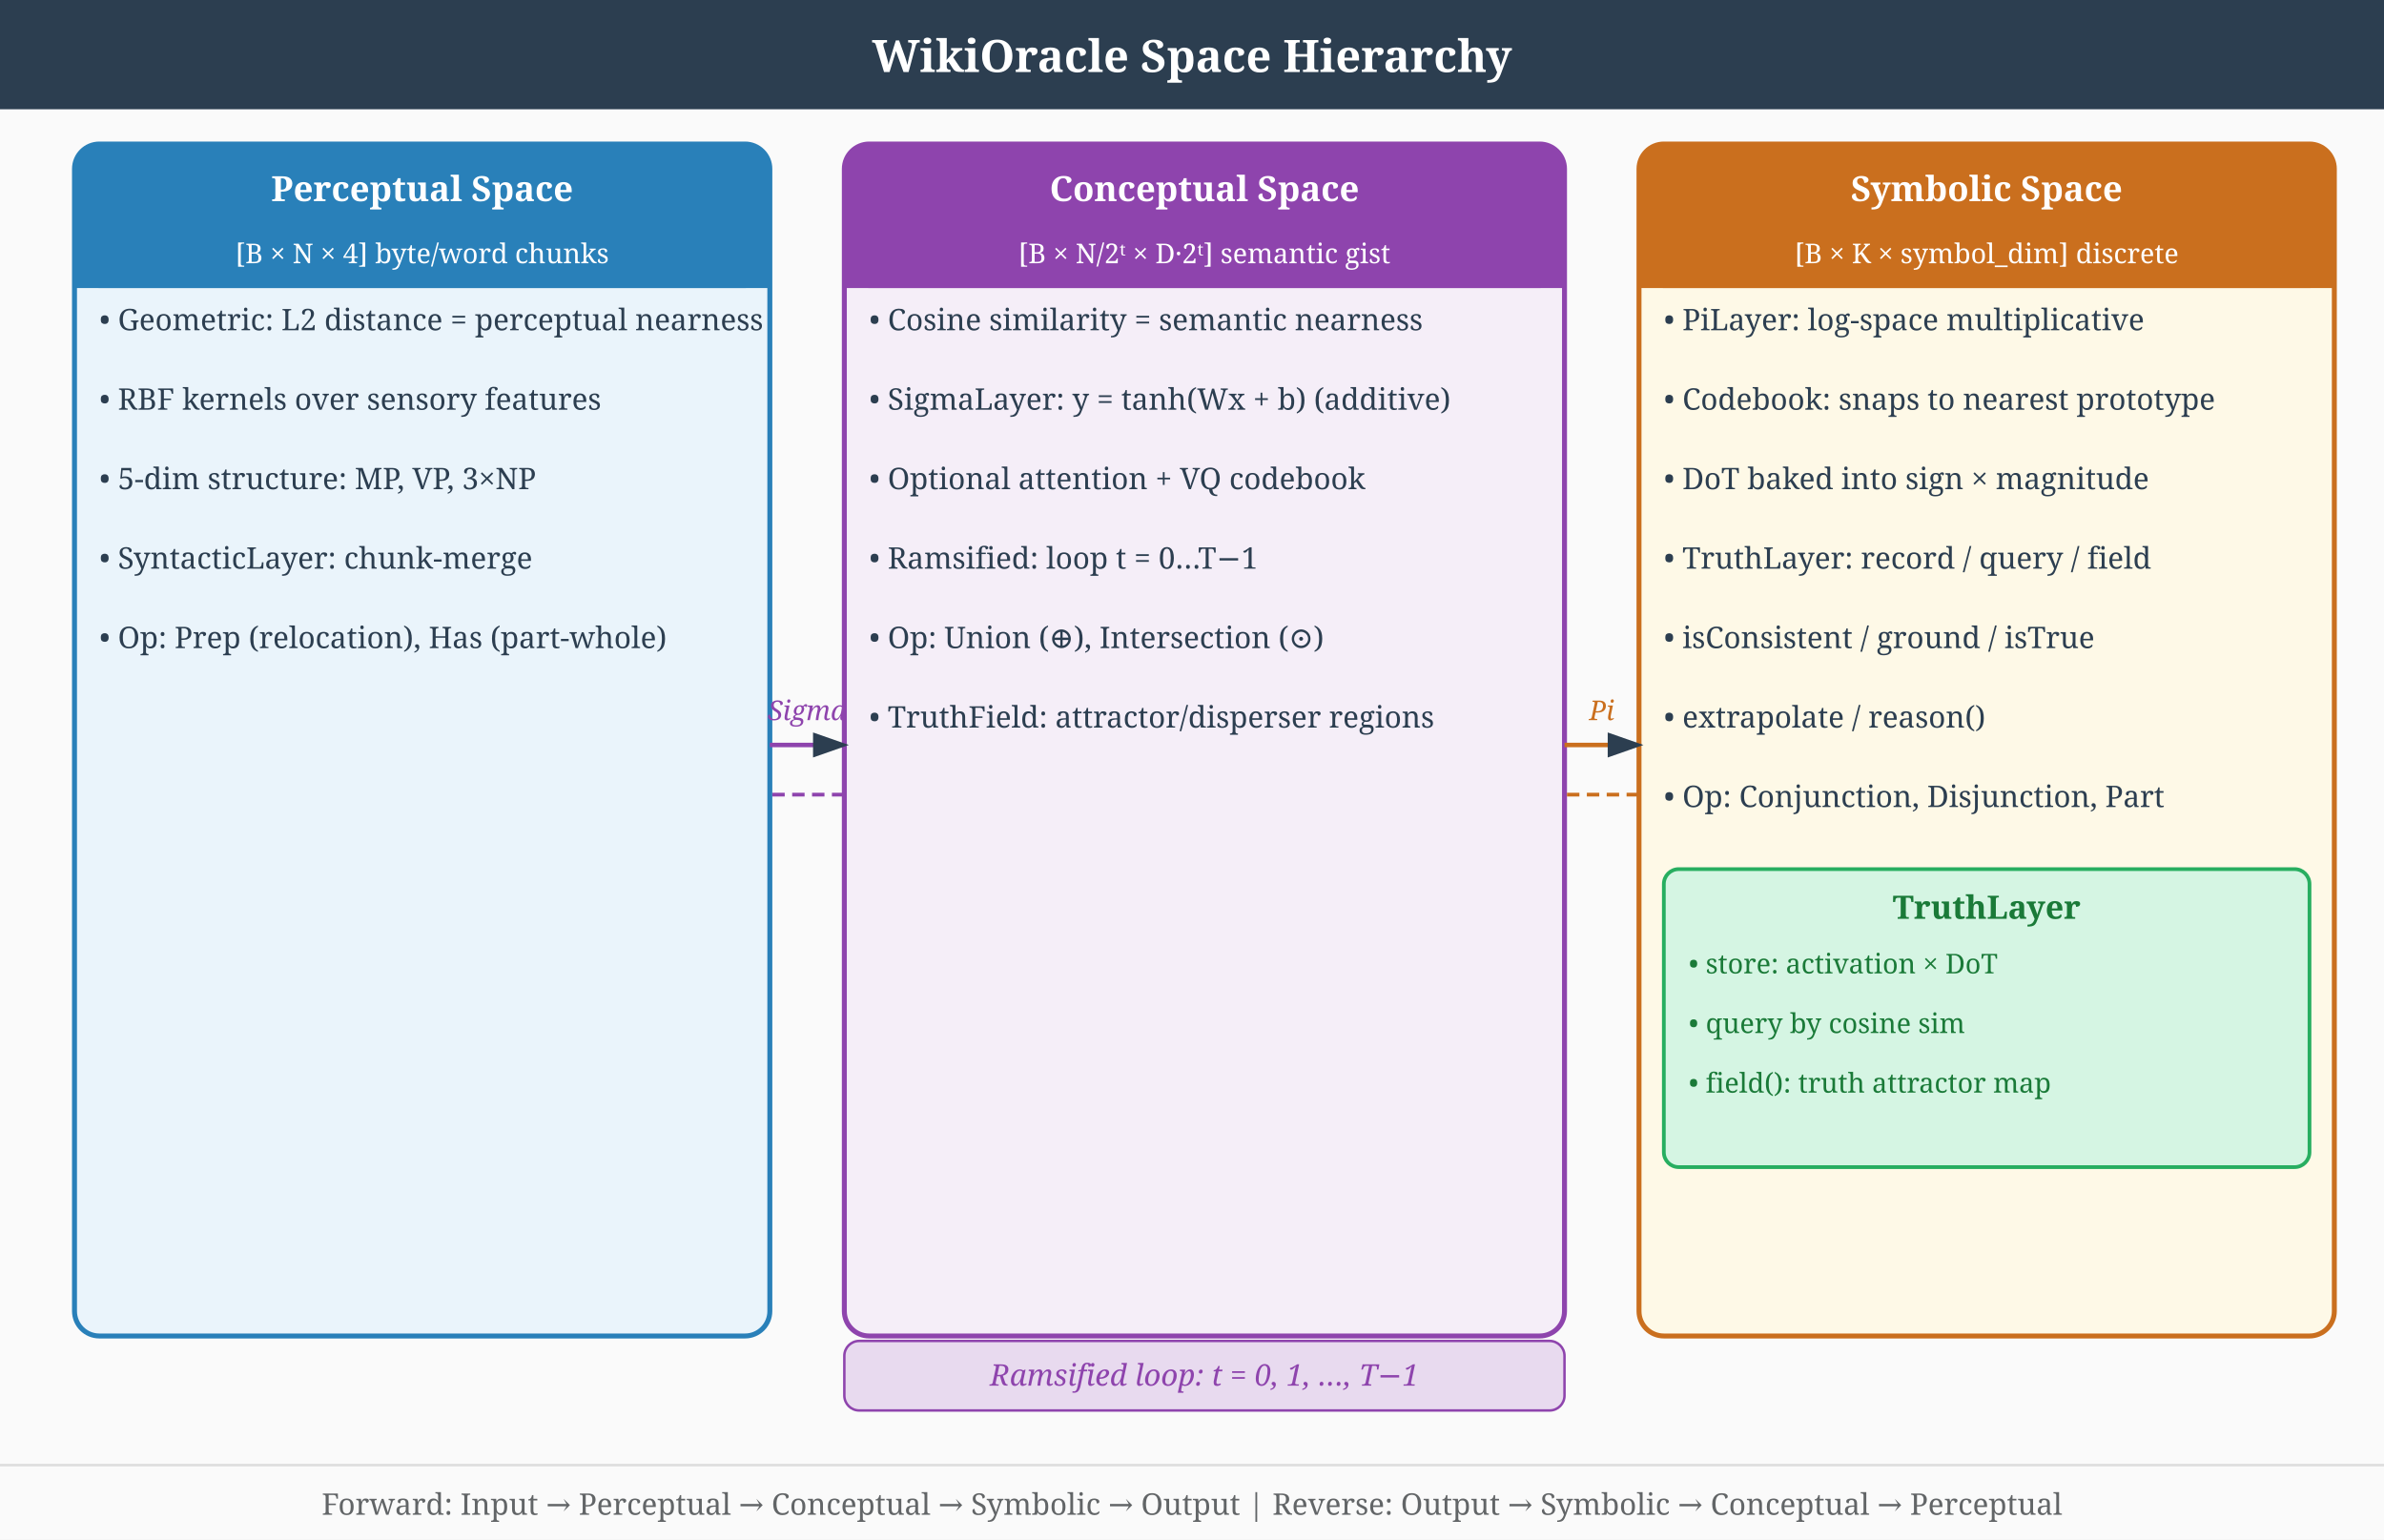
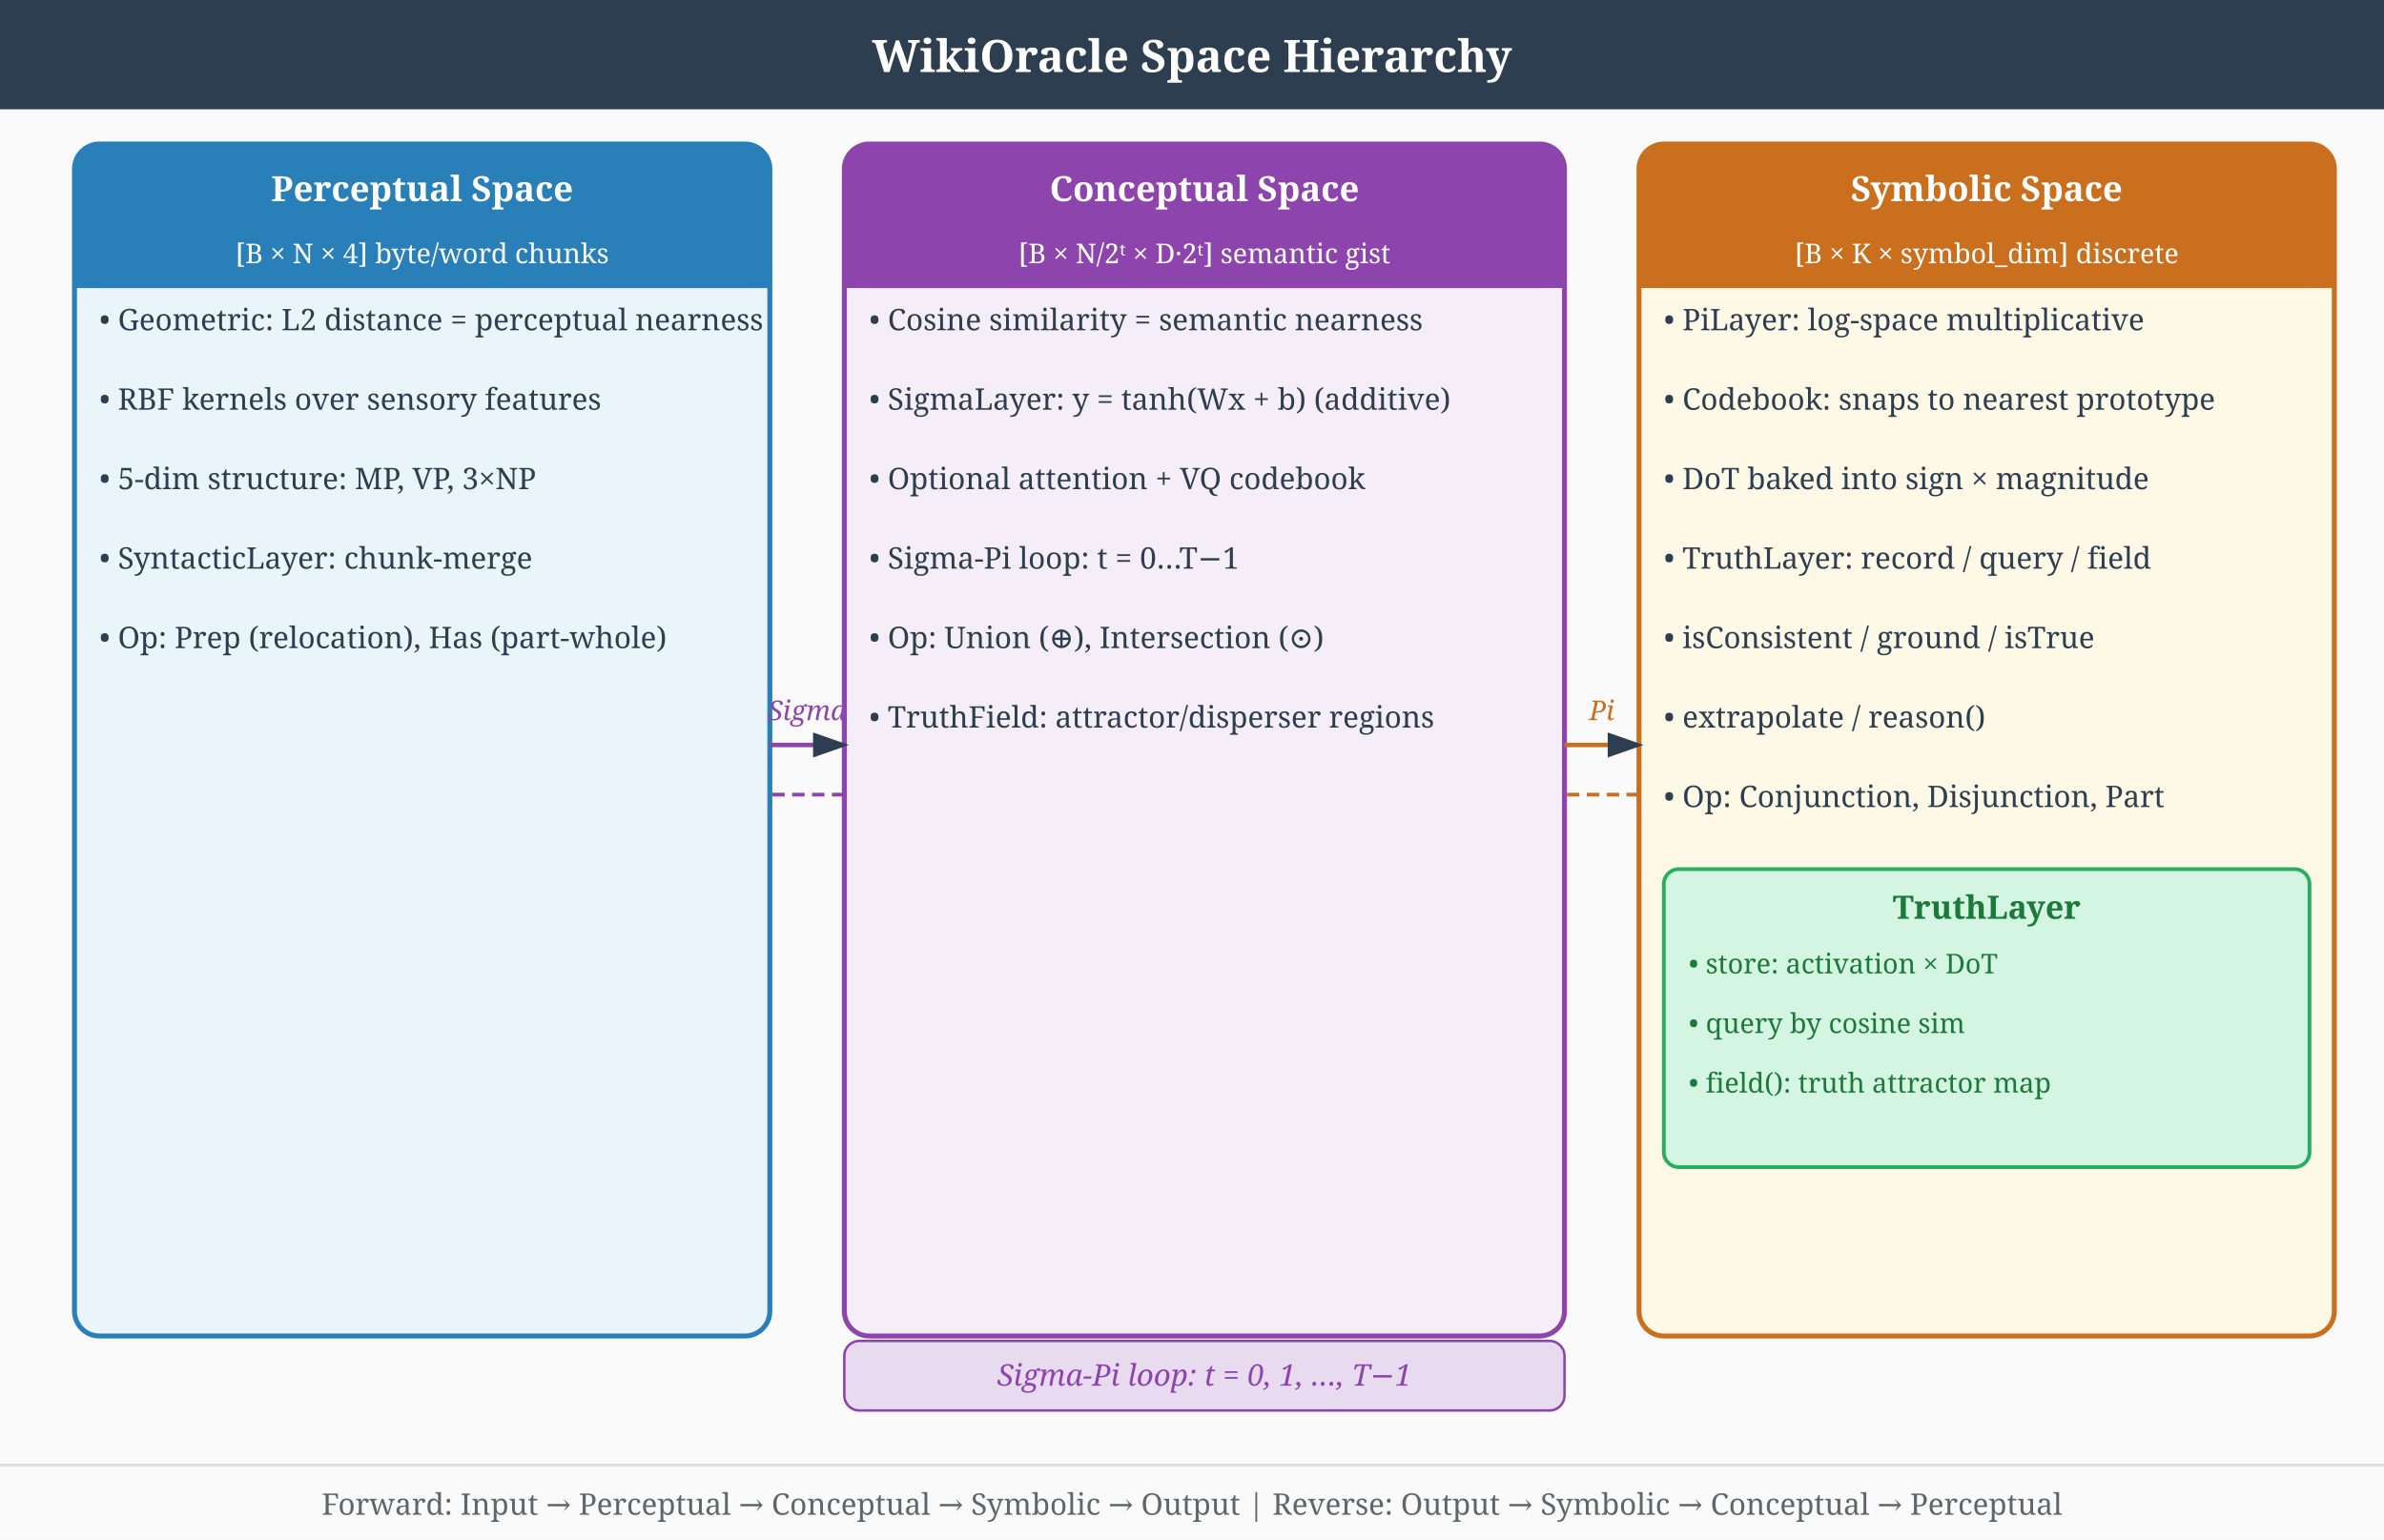
<svg xmlns="http://www.w3.org/2000/svg" width="960" height="620" font-family="Georgia, serif">
  <rect width="960" height="620" fill="#fafafa" />
  <defs>
    <marker id="arrd" markerWidth="8" markerHeight="5.6" refX="7" refY="2.8" orient="auto">
      <polygon points="0 0, 8 2.8, 0 5.6" fill="#2c3e50" />
    </marker>
    <marker id="arrg" markerWidth="8" markerHeight="5.6" refX="7" refY="2.8" orient="auto">
      <polygon points="0 0, 8 2.8, 0 5.6" fill="#27ae60" />
    </marker>
  </defs>
  <rect x="0" y="0" width="960" height="44" fill="#2c3e50" fill-opacity="1.0" rx="0" />
  <text x="480" y="29" text-anchor="middle" font-size="18" fill="white" font-weight="bold">WikiOracle Space Hierarchy</text>
  <rect x="30" y="58" width="280" height="480" fill="#eaf4fb" fill-opacity="1.0" rx="10" stroke="#2980b9" stroke-width="2" />
  <rect x="30" y="58" width="280" height="58" fill="#2980b9" fill-opacity="1.0" rx="10" />
  <rect x="30" y="90" width="280" height="26" fill="#2980b9" fill-opacity="1.0" rx="0" />
  <text x="170" y="81" text-anchor="middle" font-size="14" fill="white" font-weight="bold">Perceptual Space</text>
  <text x="170" y="106" text-anchor="middle" font-size="11" fill="white">[B × N × 4]  byte/word chunks</text>
  <text x="40" y="133" text-anchor="start" font-size="12" fill="#2c3e50">• Geometric: L2 distance = perceptual nearness</text>
  <text x="40" y="165" text-anchor="start" font-size="12" fill="#2c3e50">• RBF kernels over sensory features</text>
  <text x="40" y="197" text-anchor="start" font-size="12" fill="#2c3e50">• 5-dim structure: MP, VP, 3×NP</text>
  <text x="40" y="229" text-anchor="start" font-size="12" fill="#2c3e50">• SyntacticLayer: chunk-merge</text>
  <text x="40" y="261" text-anchor="start" font-size="12" fill="#2c3e50">• Op: Prep (relocation), Has (part-whole)</text>
  <rect x="340" y="58" width="290" height="480" fill="#f5eef8" fill-opacity="1.0" rx="10" stroke="#8e44ad" stroke-width="2" />
  <rect x="340" y="58" width="290" height="58" fill="#8e44ad" fill-opacity="1.0" rx="10" />
  <rect x="340" y="90" width="290" height="26" fill="#8e44ad" fill-opacity="1.0" rx="0" />
  <text x="485" y="81" text-anchor="middle" font-size="14" fill="white" font-weight="bold">Conceptual Space</text>
  <text x="485" y="106" text-anchor="middle" font-size="11" fill="white">[B × N/2ᵗ × D·2ᵗ]  semantic gist</text>
  <text x="350" y="133" text-anchor="start" font-size="12" fill="#2c3e50">• Cosine similarity = semantic nearness</text>
  <text x="350" y="165" text-anchor="start" font-size="12" fill="#2c3e50">• SigmaLayer: y = tanh(Wx + b)  (additive)</text>
  <text x="350" y="197" text-anchor="start" font-size="12" fill="#2c3e50">• Optional attention + VQ codebook</text>
-   <text x="350" y="229" text-anchor="start" font-size="12" fill="#2c3e50">• Ramsified: loop t = 0…T−1</text>
+   <text x="350" y="229" text-anchor="start" font-size="12" fill="#2c3e50">• Sigma-Pi loop: t = 0…T−1</text>
  <text x="350" y="261" text-anchor="start" font-size="12" fill="#2c3e50">• Op: Union (⊕), Intersection (⊙)</text>
  <text x="350" y="293" text-anchor="start" font-size="12" fill="#2c3e50">• TruthField: attractor/disperser regions</text>
  <rect x="660" y="58" width="280" height="480" fill="#fef9e7" fill-opacity="1.0" rx="10" stroke="#ca6f1e" stroke-width="2" />
  <rect x="660" y="58" width="280" height="58" fill="#ca6f1e" fill-opacity="1.0" rx="10" />
  <rect x="660" y="90" width="280" height="26" fill="#ca6f1e" fill-opacity="1.0" rx="0" />
  <text x="800" y="81" text-anchor="middle" font-size="14" fill="white" font-weight="bold">Symbolic Space</text>
  <text x="800" y="106" text-anchor="middle" font-size="11" fill="white">[B × K × symbol_dim]  discrete</text>
  <text x="670" y="133" text-anchor="start" font-size="12" fill="#2c3e50">• PiLayer: log-space multiplicative</text>
  <text x="670" y="165" text-anchor="start" font-size="12" fill="#2c3e50">• Codebook: snaps to nearest prototype</text>
  <text x="670" y="197" text-anchor="start" font-size="12" fill="#2c3e50">• DoT baked into sign × magnitude</text>
  <text x="670" y="229" text-anchor="start" font-size="12" fill="#2c3e50">• TruthLayer: record / query / field</text>
  <text x="670" y="261" text-anchor="start" font-size="12" fill="#2c3e50">• isConsistent / ground / isTrue</text>
  <text x="670" y="293" text-anchor="start" font-size="12" fill="#2c3e50">• extrapolate / reason()</text>
  <text x="670" y="325" text-anchor="start" font-size="12" fill="#2c3e50">• Op: Conjunction, Disjunction, Part</text>
  <line x1="310" y1="300" x2="340" y2="300" stroke="#8e44ad" stroke-width="1.8" marker-end="url(#arrd)" />
  <text x="325" y="290" text-anchor="middle" font-size="11" fill="#8e44ad" font-style="italic">Sigma</text>
  <line x1="630" y1="300" x2="660" y2="300" stroke="#ca6f1e" stroke-width="1.8" marker-end="url(#arrd)" />
  <text x="645" y="290" text-anchor="middle" font-size="11" fill="#ca6f1e" font-style="italic">Pi</text>
  <line x1="340" y1="320" x2="310" y2="320" stroke="#8e44ad" stroke-width="1.5" stroke-dasharray="5,3" />
  <line x1="660" y1="320" x2="630" y2="320" stroke="#ca6f1e" stroke-width="1.5" stroke-dasharray="5,3" />
  <rect x="670" y="350" width="260" height="120" fill="#d5f5e3" fill-opacity="1.0" rx="6" stroke="#27ae60" stroke-width="1.5" />
  <text x="800" y="370" text-anchor="middle" font-size="13" fill="#1a7a38" font-weight="bold">TruthLayer</text>
  <text x="680" y="392" text-anchor="start" font-size="11" fill="#1a7a38">• store: activation × DoT</text>
  <text x="680" y="416" text-anchor="start" font-size="11" fill="#1a7a38">• query by cosine sim</text>
  <text x="680" y="440" text-anchor="start" font-size="11" fill="#1a7a38">• field(): truth attractor map</text>
  <rect x="340" y="540" width="290" height="28" fill="#e8daef" fill-opacity="1.0" rx="6" stroke="#8e44ad" stroke-width="1" />
-   <text x="485" y="558" text-anchor="middle" font-size="12" fill="#8e44ad" font-style="italic">Ramsified loop: t = 0, 1, …, T−1</text>
+   <text x="485" y="558" text-anchor="middle" font-size="12" fill="#8e44ad" font-style="italic">Sigma-Pi loop: t = 0, 1, …, T−1</text>
  <line x1="0" y1="590" x2="960" y2="590" stroke="#ddd" stroke-width="1" />
  <text x="480" y="610" text-anchor="middle" font-size="12" fill="#626567">Forward: Input → Perceptual → Conceptual → Symbolic → Output     |     Reverse: Output → Symbolic → Conceptual → Perceptual</text>
</svg>
